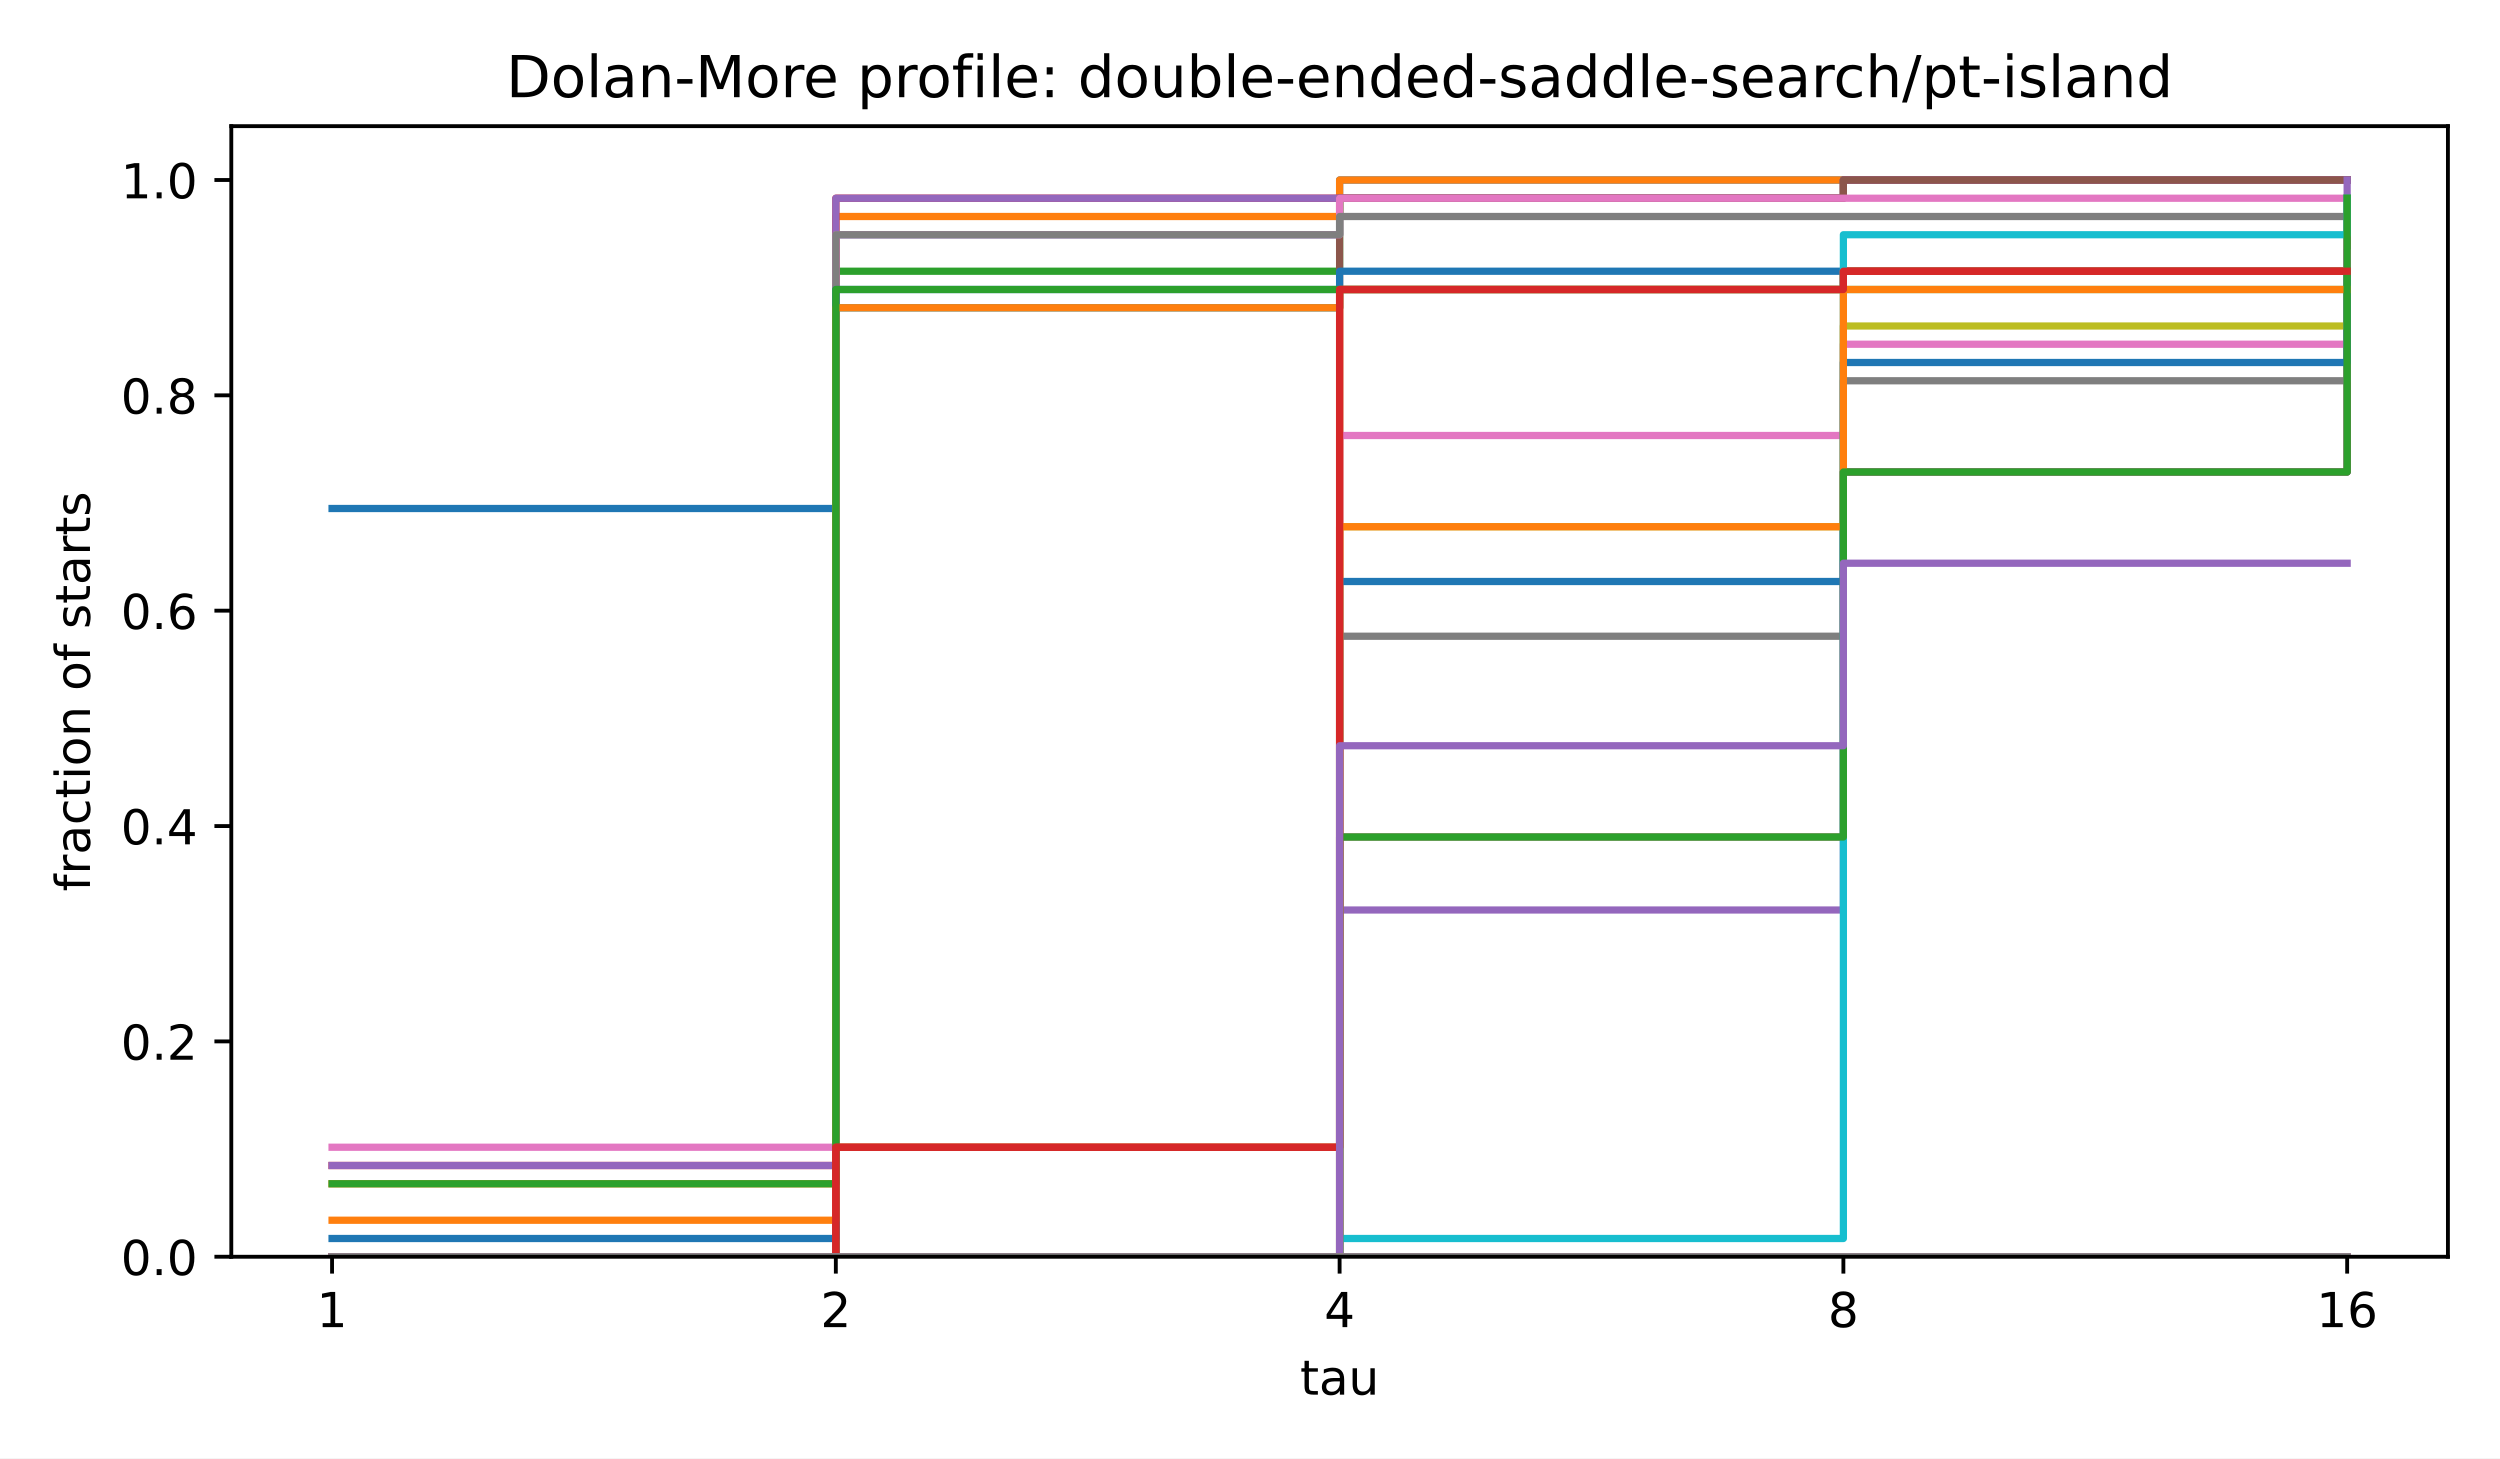
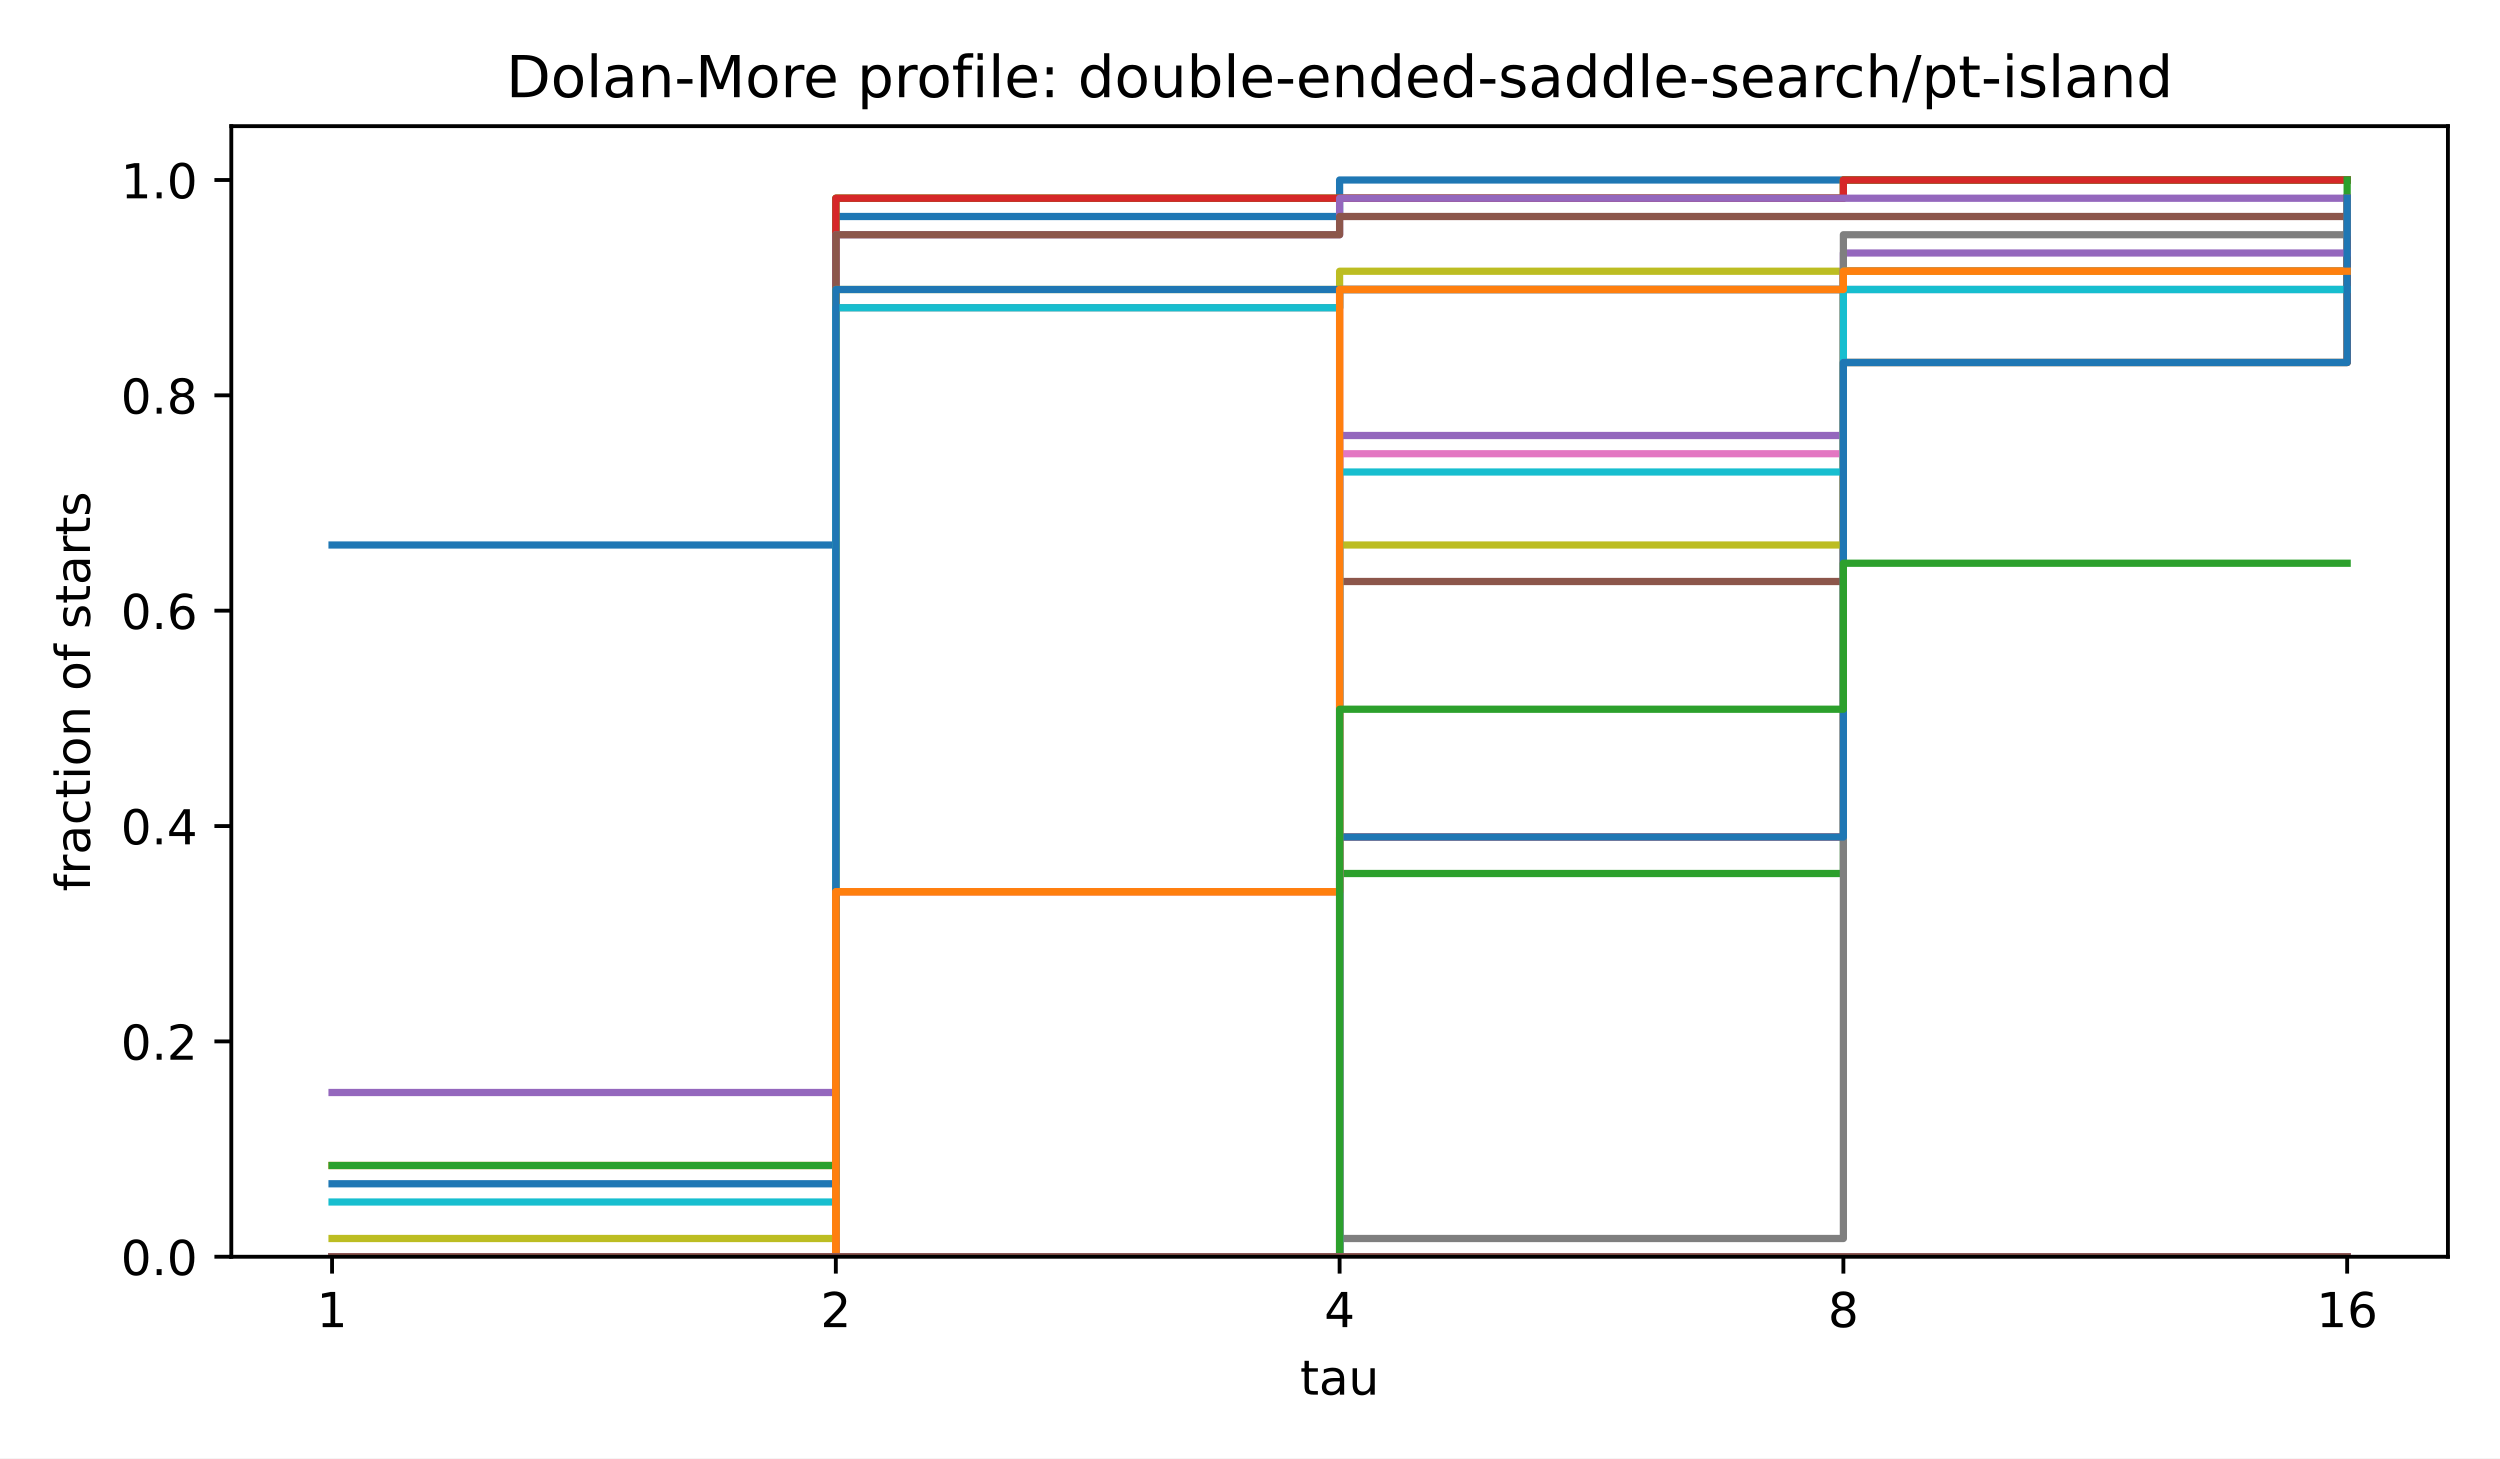
<svg xmlns="http://www.w3.org/2000/svg" xmlns:xlink="http://www.w3.org/1999/xlink" width="518.4pt" height="302.4pt" viewBox="0 0 518.4 302.4" version="1.1">
  <defs>
    <style type="text/css">*{stroke-linejoin: round; stroke-linecap: butt}</style>
  </defs>
  <g id="figure_1">
    <g id="patch_1">
      <path d="M 0 302.4  L 518.4 302.4  L 518.4 0  L 0 0  z " style="fill: #ffffff" />
    </g>
    <g id="axes_1">
      <g id="patch_2">
        <path d="M 47.962 260.6  L 507.6 260.6  L 507.6 26.16  L 47.962 26.16  z " style="fill: #ffffff" />
      </g>
      <g id="matplotlib.axis_1">
        <g id="xtick_1">
          <g id="line2d_1">
            <defs>
              <path id="m8ea4d47d77" d="M 0 0  L 0 3.5  " style="stroke: #000000; stroke-width: 0.8" />
            </defs>
            <g>
              <use xlink:href="#m8ea4d47d77" x="68.855" y="260.6" style="stroke: #000000; stroke-width: 0.8" />
            </g>
          </g>
          <g id="text_1">
            <text style="font-size: 10px; font-family: 'DejaVu Sans', 'Bitstream Vera Sans', 'Computer Modern Sans Serif', 'Lucida Grande', 'Verdana', 'Geneva', 'Lucid', 'Arial', 'Helvetica', 'Avant Garde', sans-serif; text-anchor: middle" x="68.855" y="275.198" transform="rotate(-0 68.85496 275.1977)">1</text>
          </g>
        </g>
        <g id="xtick_2">
          <g id="line2d_2">
            <g>
              <use xlink:href="#m8ea4d47d77" x="173.318" y="260.6" style="stroke: #000000; stroke-width: 0.8" />
            </g>
          </g>
          <g id="text_2">
            <text style="font-size: 10px; font-family: 'DejaVu Sans', 'Bitstream Vera Sans', 'Computer Modern Sans Serif', 'Lucida Grande', 'Verdana', 'Geneva', 'Lucid', 'Arial', 'Helvetica', 'Avant Garde', sans-serif; text-anchor: middle" x="173.318" y="275.198" transform="rotate(-0 173.3181 275.1977)">2</text>
          </g>
        </g>
        <g id="xtick_3">
          <g id="line2d_3">
            <g>
              <use xlink:href="#m8ea4d47d77" x="277.781" y="260.6" style="stroke: #000000; stroke-width: 0.8" />
            </g>
          </g>
          <g id="text_3">
            <text style="font-size: 10px; font-family: 'DejaVu Sans', 'Bitstream Vera Sans', 'Computer Modern Sans Serif', 'Lucida Grande', 'Verdana', 'Geneva', 'Lucid', 'Arial', 'Helvetica', 'Avant Garde', sans-serif; text-anchor: middle" x="277.781" y="275.198" transform="rotate(-0 277.7812 275.1977)">4</text>
          </g>
        </g>
        <g id="xtick_4">
          <g id="line2d_4">
            <g>
              <use xlink:href="#m8ea4d47d77" x="382.244" y="260.6" style="stroke: #000000; stroke-width: 0.8" />
            </g>
          </g>
          <g id="text_4">
            <text style="font-size: 10px; font-family: 'DejaVu Sans', 'Bitstream Vera Sans', 'Computer Modern Sans Serif', 'Lucida Grande', 'Verdana', 'Geneva', 'Lucid', 'Arial', 'Helvetica', 'Avant Garde', sans-serif; text-anchor: middle" x="382.244" y="275.198" transform="rotate(-0 382.2443 275.1977)">8</text>
          </g>
        </g>
        <g id="xtick_5">
          <g id="line2d_5">
            <g>
              <use xlink:href="#m8ea4d47d77" x="486.707" y="260.6" style="stroke: #000000; stroke-width: 0.8" />
            </g>
          </g>
          <g id="text_5">
            <text style="font-size: 10px; font-family: 'DejaVu Sans', 'Bitstream Vera Sans', 'Computer Modern Sans Serif', 'Lucida Grande', 'Verdana', 'Geneva', 'Lucid', 'Arial', 'Helvetica', 'Avant Garde', sans-serif; text-anchor: middle" x="486.707" y="275.198" transform="rotate(-0 486.7074 275.1977)">16</text>
          </g>
        </g>
        <g id="text_6">
          <text style="font-size: 10px; font-family: 'DejaVu Sans', 'Bitstream Vera Sans', 'Computer Modern Sans Serif', 'Lucida Grande', 'Verdana', 'Geneva', 'Lucid', 'Arial', 'Helvetica', 'Avant Garde', sans-serif; text-anchor: middle" x="277.781" y="289.198" transform="rotate(-0 277.7812 289.1977)">tau</text>
        </g>
      </g>
      <g id="matplotlib.axis_2">
        <g id="ytick_1">
          <g id="line2d_6">
            <defs>
              <path id="md659df78fa" d="M 0 0  L -3.5 0  " style="stroke: #000000; stroke-width: 0.8" />
            </defs>
            <g>
              <use xlink:href="#md659df78fa" x="47.962" y="260.6" style="stroke: #000000; stroke-width: 0.8" />
            </g>
          </g>
          <g id="text_7">
            <text style="font-size: 10px; font-family: 'DejaVu Sans', 'Bitstream Vera Sans', 'Computer Modern Sans Serif', 'Lucida Grande', 'Verdana', 'Geneva', 'Lucid', 'Arial', 'Helvetica', 'Avant Garde', sans-serif; text-anchor: end" x="40.962" y="264.399" transform="rotate(-0 40.96234 264.3988)">0.0</text>
          </g>
        </g>
        <g id="ytick_2">
          <g id="line2d_7">
            <g>
              <use xlink:href="#md659df78fa" x="47.962" y="215.945" style="stroke: #000000; stroke-width: 0.8" />
            </g>
          </g>
          <g id="text_8">
            <text style="font-size: 10px; font-family: 'DejaVu Sans', 'Bitstream Vera Sans', 'Computer Modern Sans Serif', 'Lucida Grande', 'Verdana', 'Geneva', 'Lucid', 'Arial', 'Helvetica', 'Avant Garde', sans-serif; text-anchor: end" x="40.962" y="219.744" transform="rotate(-0 40.96234 219.7436)">0.2</text>
          </g>
        </g>
        <g id="ytick_3">
          <g id="line2d_8">
            <g>
              <use xlink:href="#md659df78fa" x="47.962" y="171.29" style="stroke: #000000; stroke-width: 0.8" />
            </g>
          </g>
          <g id="text_9">
            <text style="font-size: 10px; font-family: 'DejaVu Sans', 'Bitstream Vera Sans', 'Computer Modern Sans Serif', 'Lucida Grande', 'Verdana', 'Geneva', 'Lucid', 'Arial', 'Helvetica', 'Avant Garde', sans-serif; text-anchor: end" x="40.962" y="175.088" transform="rotate(-0 40.96234 175.0884)">0.4</text>
          </g>
        </g>
        <g id="ytick_4">
          <g id="line2d_9">
            <g>
              <use xlink:href="#md659df78fa" x="47.962" y="126.634" style="stroke: #000000; stroke-width: 0.8" />
            </g>
          </g>
          <g id="text_10">
            <text style="font-size: 10px; font-family: 'DejaVu Sans', 'Bitstream Vera Sans', 'Computer Modern Sans Serif', 'Lucida Grande', 'Verdana', 'Geneva', 'Lucid', 'Arial', 'Helvetica', 'Avant Garde', sans-serif; text-anchor: end" x="40.962" y="130.433" transform="rotate(-0 40.96234 130.4331)">0.6</text>
          </g>
        </g>
        <g id="ytick_5">
          <g id="line2d_10">
            <g>
              <use xlink:href="#md659df78fa" x="47.962" y="81.979" style="stroke: #000000; stroke-width: 0.8" />
            </g>
          </g>
          <g id="text_11">
            <text style="font-size: 10px; font-family: 'DejaVu Sans', 'Bitstream Vera Sans', 'Computer Modern Sans Serif', 'Lucida Grande', 'Verdana', 'Geneva', 'Lucid', 'Arial', 'Helvetica', 'Avant Garde', sans-serif; text-anchor: end" x="40.962" y="85.778" transform="rotate(-0 40.96234 85.77788)">0.8</text>
          </g>
        </g>
        <g id="ytick_6">
          <g id="line2d_11">
            <g>
              <use xlink:href="#md659df78fa" x="47.962" y="37.324" style="stroke: #000000; stroke-width: 0.8" />
            </g>
          </g>
          <g id="text_12">
            <text style="font-size: 10px; font-family: 'DejaVu Sans', 'Bitstream Vera Sans', 'Computer Modern Sans Serif', 'Lucida Grande', 'Verdana', 'Geneva', 'Lucid', 'Arial', 'Helvetica', 'Avant Garde', sans-serif; text-anchor: end" x="40.962" y="41.123" transform="rotate(-0 40.96234 41.12264)">1.0</text>
          </g>
        </g>
        <g id="text_13">
          <text style="font-size: 10px; font-family: 'DejaVu Sans', 'Bitstream Vera Sans', 'Computer Modern Sans Serif', 'Lucida Grande', 'Verdana', 'Geneva', 'Lucid', 'Arial', 'Helvetica', 'Avant Garde', sans-serif; text-anchor: middle" x="18.657" y="143.38" transform="rotate(-90 18.65687 143.38)">fraction of starts</text>
        </g>
      </g>
      <g id="line2d_12">
-         <path d="M 68.855 105.442  L 173.318 105.442  L 173.318 48.677  L 277.781 48.677  L 277.781 37.324  L 382.244 37.324  L 382.244 37.324  L 486.707 37.324  L 486.707 37.324  " clip-path="url(#p4e380cea4b)" style="fill: none; stroke: #1f77b4; stroke-width: 1.5; stroke-linecap: square" />
+         <path d="M 68.855 113.011  L 173.318 113.011  L 173.318 44.892  L 277.781 44.892  L 277.781 37.324  L 382.244 37.324  L 382.244 37.324  L 486.707 37.324  L 486.707 37.324  " clip-path="url(#p4e380cea4b)" style="fill: none; stroke: #1f77b4; stroke-width: 1.5; stroke-linecap: square" />
      </g>
      <g id="line2d_13">
-         <path d="M 68.855 245.463  L 173.318 245.463  L 173.318 44.892  L 277.781 44.892  L 277.781 37.324  L 382.244 37.324  L 382.244 37.324  L 486.707 37.324  L 486.707 37.324  " clip-path="url(#p4e380cea4b)" style="fill: none; stroke: #ff7f0e; stroke-width: 1.5; stroke-linecap: square" />
+         <path d="M 68.855 241.678  L 173.318 241.678  L 173.318 41.108  L 277.781 41.108  L 277.781 41.108  L 382.244 41.108  L 382.244 37.324  L 486.707 37.324  L 486.707 37.324  " clip-path="url(#p4e380cea4b)" style="fill: none; stroke: #ff7f0e; stroke-width: 1.5; stroke-linecap: square" />
      </g>
      <g id="line2d_14">
-         <path d="M 68.855 260.6  L 173.318 260.6  L 173.318 56.246  L 277.781 56.246  L 277.781 41.108  L 382.244 41.108  L 382.244 37.324  L 486.707 37.324  L 486.707 37.324  " clip-path="url(#p4e380cea4b)" style="fill: none; stroke: #2ca02c; stroke-width: 1.5; stroke-linecap: square" />
+         <path d="M 68.855 241.678  L 173.318 241.678  L 173.318 41.108  L 277.781 41.108  L 277.781 41.108  L 382.244 41.108  L 382.244 37.324  L 486.707 37.324  L 486.707 37.324  " clip-path="url(#p4e380cea4b)" style="fill: none; stroke: #2ca02c; stroke-width: 1.5; stroke-linecap: square" />
      </g>
      <g id="line2d_15">
-         <path d="M 68.855 241.678  L 173.318 241.678  L 173.318 41.108  L 277.781 41.108  L 277.781 41.108  L 382.244 41.108  L 382.244 37.324  L 486.707 37.324  L 486.707 37.324  " clip-path="url(#p4e380cea4b)" style="fill: none; stroke: #d62728; stroke-width: 1.5; stroke-linecap: square" />
+         <path d="M 68.855 260.6  L 173.318 260.6  L 173.318 41.108  L 277.781 41.108  L 277.781 41.108  L 382.244 41.108  L 382.244 37.324  L 486.707 37.324  L 486.707 37.324  " clip-path="url(#p4e380cea4b)" style="fill: none; stroke: #d62728; stroke-width: 1.5; stroke-linecap: square" />
      </g>
      <g id="line2d_16">
-         <path d="M 68.855 241.678  L 173.318 241.678  L 173.318 41.108  L 277.781 41.108  L 277.781 41.108  L 382.244 41.108  L 382.244 37.324  L 486.707 37.324  L 486.707 37.324  " clip-path="url(#p4e380cea4b)" style="fill: none; stroke: #9467bd; stroke-width: 1.5; stroke-linecap: square" />
+         <path d="M 68.855 226.541  L 173.318 226.541  L 173.318 48.677  L 277.781 48.677  L 277.781 41.108  L 382.244 41.108  L 382.244 41.108  L 486.707 41.108  L 486.707 41.108  " clip-path="url(#p4e380cea4b)" style="fill: none; stroke: #9467bd; stroke-width: 1.5; stroke-linecap: square" />
      </g>
      <g id="line2d_17">
-         <path d="M 68.855 260.6  L 173.318 260.6  L 173.318 63.814  L 277.781 63.814  L 277.781 41.108  L 382.244 41.108  L 382.244 37.324  L 486.707 37.324  L 486.707 37.324  " clip-path="url(#p4e380cea4b)" style="fill: none; stroke: #8c564b; stroke-width: 1.5; stroke-linecap: square" />
+         <path d="M 68.855 260.6  L 173.318 260.6  L 173.318 48.677  L 277.781 48.677  L 277.781 44.892  L 382.244 44.892  L 382.244 44.892  L 486.707 44.892  L 486.707 44.892  " clip-path="url(#p4e380cea4b)" style="fill: none; stroke: #8c564b; stroke-width: 1.5; stroke-linecap: square" />
      </g>
      <g id="line2d_18">
-         <path d="M 68.855 237.894  L 173.318 237.894  L 173.318 48.677  L 277.781 48.677  L 277.781 41.108  L 382.244 41.108  L 382.244 41.108  L 486.707 41.108  L 486.707 41.108  " clip-path="url(#p4e380cea4b)" style="fill: none; stroke: #e377c2; stroke-width: 1.5; stroke-linecap: square" />
+         <path d="M 68.855 260.6  L 173.318 260.6  L 173.318 184.913  L 277.781 184.913  L 277.781 60.03  L 382.244 60.03  L 382.244 56.246  L 486.707 56.246  L 486.707 52.461  " clip-path="url(#p4e380cea4b)" style="fill: none; stroke: #e377c2; stroke-width: 1.5; stroke-linecap: square" />
      </g>
      <g id="line2d_19">
-         <path d="M 68.855 260.6  L 173.318 260.6  L 173.318 48.677  L 277.781 48.677  L 277.781 44.892  L 382.244 44.892  L 382.244 44.892  L 486.707 44.892  L 486.707 44.892  " clip-path="url(#p4e380cea4b)" style="fill: none; stroke: #7f7f7f; stroke-width: 1.5; stroke-linecap: square" />
+         <path d="M 68.855 260.6  L 173.318 260.6  L 173.318 63.814  L 277.781 63.814  L 277.781 60.03  L 382.244 60.03  L 382.244 56.246  L 486.707 56.246  L 486.707 52.461  " clip-path="url(#p4e380cea4b)" style="fill: none; stroke: #7f7f7f; stroke-width: 1.5; stroke-linecap: square" />
      </g>
      <g id="line2d_20">
-         <path d="M 68.855 260.6  L 173.318 260.6  L 173.318 237.894  L 277.781 237.894  L 277.781 60.03  L 382.244 60.03  L 382.244 56.246  L 486.707 56.246  L 486.707 52.461  " clip-path="url(#p4e380cea4b)" style="fill: none; stroke: #bcbd22; stroke-width: 1.5; stroke-linecap: square" />
+         <path d="M 68.855 256.816  L 173.318 256.816  L 173.318 60.03  L 277.781 60.03  L 277.781 56.246  L 382.244 56.246  L 382.244 56.246  L 486.707 56.246  L 486.707 56.246  " clip-path="url(#p4e380cea4b)" style="fill: none; stroke: #bcbd22; stroke-width: 1.5; stroke-linecap: square" />
      </g>
      <g id="line2d_21">
-         <path d="M 68.855 260.6  L 173.318 260.6  L 173.318 63.814  L 277.781 63.814  L 277.781 60.03  L 382.244 60.03  L 382.244 56.246  L 486.707 56.246  L 486.707 52.461  " clip-path="url(#p4e380cea4b)" style="fill: none; stroke: #17becf; stroke-width: 1.5; stroke-linecap: square" />
+         <path d="M 68.855 249.247  L 173.318 249.247  L 173.318 63.814  L 277.781 63.814  L 277.781 60.03  L 382.244 60.03  L 382.244 56.246  L 486.707 56.246  L 486.707 56.246  " clip-path="url(#p4e380cea4b)" style="fill: none; stroke: #17becf; stroke-width: 1.5; stroke-linecap: square" />
      </g>
      <g id="line2d_22">
-         <path d="M 68.855 256.816  L 173.318 256.816  L 173.318 60.03  L 277.781 60.03  L 277.781 56.246  L 382.244 56.246  L 382.244 56.246  L 486.707 56.246  L 486.707 56.246  " clip-path="url(#p4e380cea4b)" style="fill: none; stroke: #1f77b4; stroke-width: 1.5; stroke-linecap: square" />
+         <path d="M 68.855 245.463  L 173.318 245.463  L 173.318 60.03  L 277.781 60.03  L 277.781 60.03  L 382.244 60.03  L 382.244 60.03  L 486.707 60.03  L 486.707 56.246  " clip-path="url(#p4e380cea4b)" style="fill: none; stroke: #1f77b4; stroke-width: 1.5; stroke-linecap: square" />
      </g>
      <g id="line2d_23">
-         <path d="M 68.855 253.031  L 173.318 253.031  L 173.318 63.814  L 277.781 63.814  L 277.781 60.03  L 382.244 60.03  L 382.244 56.246  L 486.707 56.246  L 486.707 56.246  " clip-path="url(#p4e380cea4b)" style="fill: none; stroke: #ff7f0e; stroke-width: 1.5; stroke-linecap: square" />
+         <path d="M 68.855 260.6  L 173.318 260.6  L 173.318 184.913  L 277.781 184.913  L 277.781 60.03  L 382.244 60.03  L 382.244 56.246  L 486.707 56.246  L 486.707 56.246  " clip-path="url(#p4e380cea4b)" style="fill: none; stroke: #ff7f0e; stroke-width: 1.5; stroke-linecap: square" />
      </g>
      <g id="line2d_24">
-         <path d="M 68.855 245.463  L 173.318 245.463  L 173.318 60.03  L 277.781 60.03  L 277.781 60.03  L 382.244 60.03  L 382.244 60.03  L 486.707 60.03  L 486.707 56.246  " clip-path="url(#p4e380cea4b)" style="fill: none; stroke: #2ca02c; stroke-width: 1.5; stroke-linecap: square" />
+         <path d="M 68.855 260.6  L 173.318 260.6  L 173.318 260.6  L 277.781 260.6  L 277.781 181.129  L 382.244 181.129  L 382.244 75.167  L 486.707 75.167  L 486.707 37.324  " clip-path="url(#p4e380cea4b)" style="fill: none; stroke: #2ca02c; stroke-width: 1.5; stroke-linecap: square" />
      </g>
      <g id="line2d_25">
-         <path d="M 68.855 260.6  L 173.318 260.6  L 173.318 237.894  L 277.781 237.894  L 277.781 60.03  L 382.244 60.03  L 382.244 56.246  L 486.707 56.246  L 486.707 56.246  " clip-path="url(#p4e380cea4b)" style="fill: none; stroke: #d62728; stroke-width: 1.5; stroke-linecap: square" />
+         <path d="M 68.855 260.6  L 173.318 260.6  L 173.318 260.6  L 277.781 260.6  L 277.781 173.56  L 382.244 173.56  L 382.244 75.167  L 486.707 75.167  L 486.707 41.108  " clip-path="url(#p4e380cea4b)" style="fill: none; stroke: #d62728; stroke-width: 1.5; stroke-linecap: square" />
      </g>
      <g id="line2d_26">
-         <path d="M 68.855 260.6  L 173.318 260.6  L 173.318 260.6  L 277.781 260.6  L 277.781 188.697  L 382.244 188.697  L 382.244 97.873  L 486.707 97.873  L 486.707 37.324  " clip-path="url(#p4e380cea4b)" style="fill: none; stroke: #9467bd; stroke-width: 1.5; stroke-linecap: square" />
+         <path d="M 68.855 260.6  L 173.318 260.6  L 173.318 260.6  L 277.781 260.6  L 277.781 90.305  L 382.244 90.305  L 382.244 52.461  L 486.707 52.461  L 486.707 52.461  " clip-path="url(#p4e380cea4b)" style="fill: none; stroke: #9467bd; stroke-width: 1.5; stroke-linecap: square" />
      </g>
      <g id="line2d_27">
-         <path d="M 68.855 260.6  L 173.318 260.6  L 173.318 260.6  L 277.781 260.6  L 277.781 173.56  L 382.244 173.56  L 382.244 97.873  L 486.707 97.873  L 486.707 41.108  " clip-path="url(#p4e380cea4b)" style="fill: none; stroke: #8c564b; stroke-width: 1.5; stroke-linecap: square" />
+         <path d="M 68.855 260.6  L 173.318 260.6  L 173.318 260.6  L 277.781 260.6  L 277.781 120.579  L 382.244 120.579  L 382.244 56.246  L 486.707 56.246  L 486.707 56.246  " clip-path="url(#p4e380cea4b)" style="fill: none; stroke: #8c564b; stroke-width: 1.5; stroke-linecap: square" />
      </g>
      <g id="line2d_28">
-         <path d="M 68.855 260.6  L 173.318 260.6  L 173.318 260.6  L 277.781 260.6  L 277.781 90.305  L 382.244 90.305  L 382.244 71.383  L 486.707 71.383  L 486.707 52.461  " clip-path="url(#p4e380cea4b)" style="fill: none; stroke: #e377c2; stroke-width: 1.5; stroke-linecap: square" />
+         <path d="M 68.855 260.6  L 173.318 260.6  L 173.318 260.6  L 277.781 260.6  L 277.781 94.089  L 382.244 94.089  L 382.244 56.246  L 486.707 56.246  L 486.707 56.246  " clip-path="url(#p4e380cea4b)" style="fill: none; stroke: #e377c2; stroke-width: 1.5; stroke-linecap: square" />
      </g>
      <g id="line2d_29">
-         <path d="M 68.855 260.6  L 173.318 260.6  L 173.318 260.6  L 277.781 260.6  L 277.781 131.932  L 382.244 131.932  L 382.244 78.952  L 486.707 78.952  L 486.707 56.246  " clip-path="url(#p4e380cea4b)" style="fill: none; stroke: #7f7f7f; stroke-width: 1.5; stroke-linecap: square" />
+         <path d="M 68.855 260.6  L 173.318 260.6  L 173.318 260.6  L 277.781 260.6  L 277.781 256.816  L 382.244 256.816  L 382.244 48.677  L 486.707 48.677  L 486.707 41.108  " clip-path="url(#p4e380cea4b)" style="fill: none; stroke: #7f7f7f; stroke-width: 1.5; stroke-linecap: square" />
      </g>
      <g id="line2d_30">
-         <path d="M 68.855 260.6  L 173.318 260.6  L 173.318 260.6  L 277.781 260.6  L 277.781 109.226  L 382.244 109.226  L 382.244 67.599  L 486.707 67.599  L 486.707 56.246  " clip-path="url(#p4e380cea4b)" style="fill: none; stroke: #bcbd22; stroke-width: 1.5; stroke-linecap: square" />
+         <path d="M 68.855 260.6  L 173.318 260.6  L 173.318 260.6  L 277.781 260.6  L 277.781 113.011  L 382.244 113.011  L 382.244 56.246  L 486.707 56.246  L 486.707 56.246  " clip-path="url(#p4e380cea4b)" style="fill: none; stroke: #bcbd22; stroke-width: 1.5; stroke-linecap: square" />
      </g>
      <g id="line2d_31">
-         <path d="M 68.855 260.6  L 173.318 260.6  L 173.318 260.6  L 277.781 260.6  L 277.781 256.816  L 382.244 256.816  L 382.244 48.677  L 486.707 48.677  L 486.707 41.108  " clip-path="url(#p4e380cea4b)" style="fill: none; stroke: #17becf; stroke-width: 1.5; stroke-linecap: square" />
+         <path d="M 68.855 260.6  L 173.318 260.6  L 173.318 260.6  L 277.781 260.6  L 277.781 97.873  L 382.244 97.873  L 382.244 60.03  L 486.707 60.03  L 486.707 60.03  " clip-path="url(#p4e380cea4b)" style="fill: none; stroke: #17becf; stroke-width: 1.5; stroke-linecap: square" />
      </g>
      <g id="line2d_32">
-         <path d="M 68.855 260.6  L 173.318 260.6  L 173.318 260.6  L 277.781 260.6  L 277.781 120.579  L 382.244 120.579  L 382.244 75.167  L 486.707 75.167  L 486.707 56.246  " clip-path="url(#p4e380cea4b)" style="fill: none; stroke: #1f77b4; stroke-width: 1.5; stroke-linecap: square" />
+         <path d="M 68.855 260.6  L 173.318 260.6  L 173.318 260.6  L 277.781 260.6  L 277.781 173.56  L 382.244 173.56  L 382.244 75.167  L 486.707 75.167  L 486.707 41.108  " clip-path="url(#p4e380cea4b)" style="fill: none; stroke: #1f77b4; stroke-width: 1.5; stroke-linecap: square" />
      </g>
      <g id="line2d_33">
-         <path d="M 68.855 260.6  L 173.318 260.6  L 173.318 260.6  L 277.781 260.6  L 277.781 109.226  L 382.244 109.226  L 382.244 60.03  L 486.707 60.03  L 486.707 60.03  " clip-path="url(#p4e380cea4b)" style="fill: none; stroke: #ff7f0e; stroke-width: 1.5; stroke-linecap: square" />
+         <path d="M 68.855 260.6  L 173.318 260.6  L 173.318 184.913  L 277.781 184.913  L 277.781 60.03  L 382.244 60.03  L 382.244 56.246  L 486.707 56.246  L 486.707 56.246  " clip-path="url(#p4e380cea4b)" style="fill: none; stroke: #ff7f0e; stroke-width: 1.5; stroke-linecap: square" />
      </g>
      <g id="line2d_34">
-         <path d="M 68.855 260.6  L 173.318 260.6  L 173.318 260.6  L 277.781 260.6  L 277.781 173.56  L 382.244 173.56  L 382.244 97.873  L 486.707 97.873  L 486.707 41.108  " clip-path="url(#p4e380cea4b)" style="fill: none; stroke: #2ca02c; stroke-width: 1.5; stroke-linecap: square" />
+         <path d="M 68.855 260.6  L 173.318 260.6  L 173.318 260.6  L 277.781 260.6  L 277.781 147.07  L 382.244 147.07  L 382.244 116.795  L 486.707 116.795  L 486.707 116.795  " clip-path="url(#p4e380cea4b)" style="fill: none; stroke: #2ca02c; stroke-width: 1.5; stroke-linecap: square" />
      </g>
      <g id="line2d_35">
-         <path d="M 68.855 260.6  L 173.318 260.6  L 173.318 237.894  L 277.781 237.894  L 277.781 60.03  L 382.244 60.03  L 382.244 56.246  L 486.707 56.246  L 486.707 56.246  " clip-path="url(#p4e380cea4b)" style="fill: none; stroke: #d62728; stroke-width: 1.5; stroke-linecap: square" />
+         <path d="M 68.855 260.6  L 173.318 260.6  L 173.318 260.6  L 277.781 260.6  L 277.781 260.6  L 382.244 260.6  L 382.244 260.6  L 486.707 260.6  L 486.707 260.6  " clip-path="url(#p4e380cea4b)" style="fill: none; stroke: #d62728; stroke-width: 1.5; stroke-linecap: square" />
      </g>
      <g id="line2d_36">
-         <path d="M 68.855 260.6  L 173.318 260.6  L 173.318 260.6  L 277.781 260.6  L 277.781 154.638  L 382.244 154.638  L 382.244 116.795  L 486.707 116.795  L 486.707 116.795  " clip-path="url(#p4e380cea4b)" style="fill: none; stroke: #9467bd; stroke-width: 1.5; stroke-linecap: square" />
+         <path d="M 68.855 260.6  L 173.318 260.6  L 173.318 260.6  L 277.781 260.6  L 277.781 260.6  L 382.244 260.6  L 382.244 260.6  L 486.707 260.6  L 486.707 260.6  " clip-path="url(#p4e380cea4b)" style="fill: none; stroke: #9467bd; stroke-width: 1.5; stroke-linecap: square" />
      </g>
      <g id="line2d_37">
        <path d="M 68.855 260.6  L 173.318 260.6  L 173.318 260.6  L 277.781 260.6  L 277.781 260.6  L 382.244 260.6  L 382.244 260.6  L 486.707 260.6  L 486.707 260.6  " clip-path="url(#p4e380cea4b)" style="fill: none; stroke: #8c564b; stroke-width: 1.5; stroke-linecap: square" />
-       </g>
-       <g id="line2d_38">
-         <path d="M 68.855 260.6  L 173.318 260.6  L 173.318 260.6  L 277.781 260.6  L 277.781 260.6  L 382.244 260.6  L 382.244 260.6  L 486.707 260.6  L 486.707 260.6  " clip-path="url(#p4e380cea4b)" style="fill: none; stroke: #e377c2; stroke-width: 1.5; stroke-linecap: square" />
-       </g>
-       <g id="line2d_39">
-         <path d="M 68.855 260.6  L 173.318 260.6  L 173.318 260.6  L 277.781 260.6  L 277.781 260.6  L 382.244 260.6  L 382.244 260.6  L 486.707 260.6  L 486.707 260.6  " clip-path="url(#p4e380cea4b)" style="fill: none; stroke: #7f7f7f; stroke-width: 1.5; stroke-linecap: square" />
      </g>
      <g id="patch_3">
        <path d="M 47.962 260.6  L 47.962 26.16  " style="fill: none; stroke: #000000; stroke-width: 0.8; stroke-linejoin: miter; stroke-linecap: square" />
      </g>
      <g id="patch_4">
        <path d="M 507.6 260.6  L 507.6 26.16  " style="fill: none; stroke: #000000; stroke-width: 0.8; stroke-linejoin: miter; stroke-linecap: square" />
      </g>
      <g id="patch_5">
        <path d="M 47.962 260.6  L 507.6 260.6  " style="fill: none; stroke: #000000; stroke-width: 0.8; stroke-linejoin: miter; stroke-linecap: square" />
      </g>
      <g id="patch_6">
        <path d="M 47.962 26.16  L 507.6 26.16  " style="fill: none; stroke: #000000; stroke-width: 0.8; stroke-linejoin: miter; stroke-linecap: square" />
      </g>
      <g id="text_14">
        <text style="font-size: 12px; font-family: 'DejaVu Sans', 'Bitstream Vera Sans', 'Computer Modern Sans Serif', 'Lucida Grande', 'Verdana', 'Geneva', 'Lucid', 'Arial', 'Helvetica', 'Avant Garde', sans-serif; text-anchor: middle" x="277.781" y="20.16" transform="rotate(-0 277.7812 20.16)">Dolan-More profile: double-ended-saddle-search/pt-island</text>
      </g>
    </g>
  </g>
  <defs>
    <clipPath id="p4e380cea4b">
      <rect x="47.962" y="26.16" width="459.638" height="234.44" />
    </clipPath>
  </defs>
</svg>
